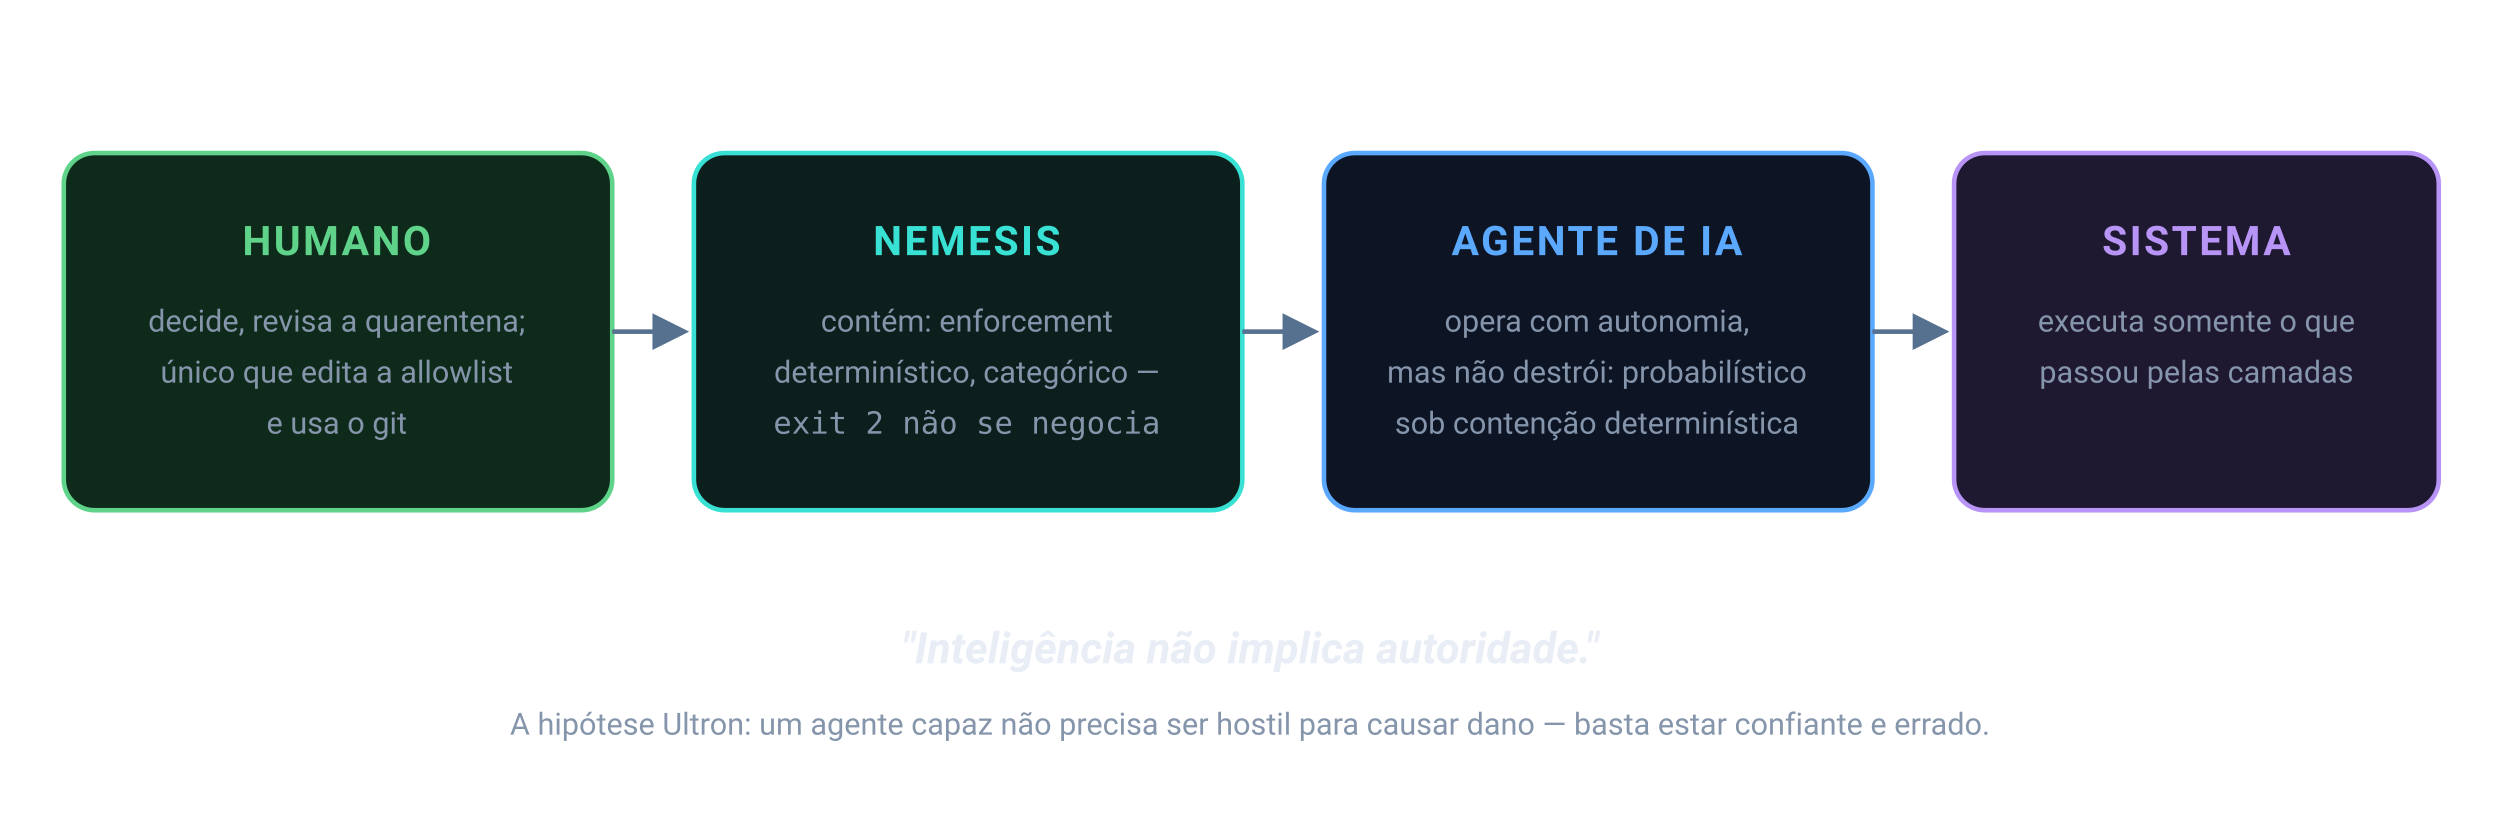
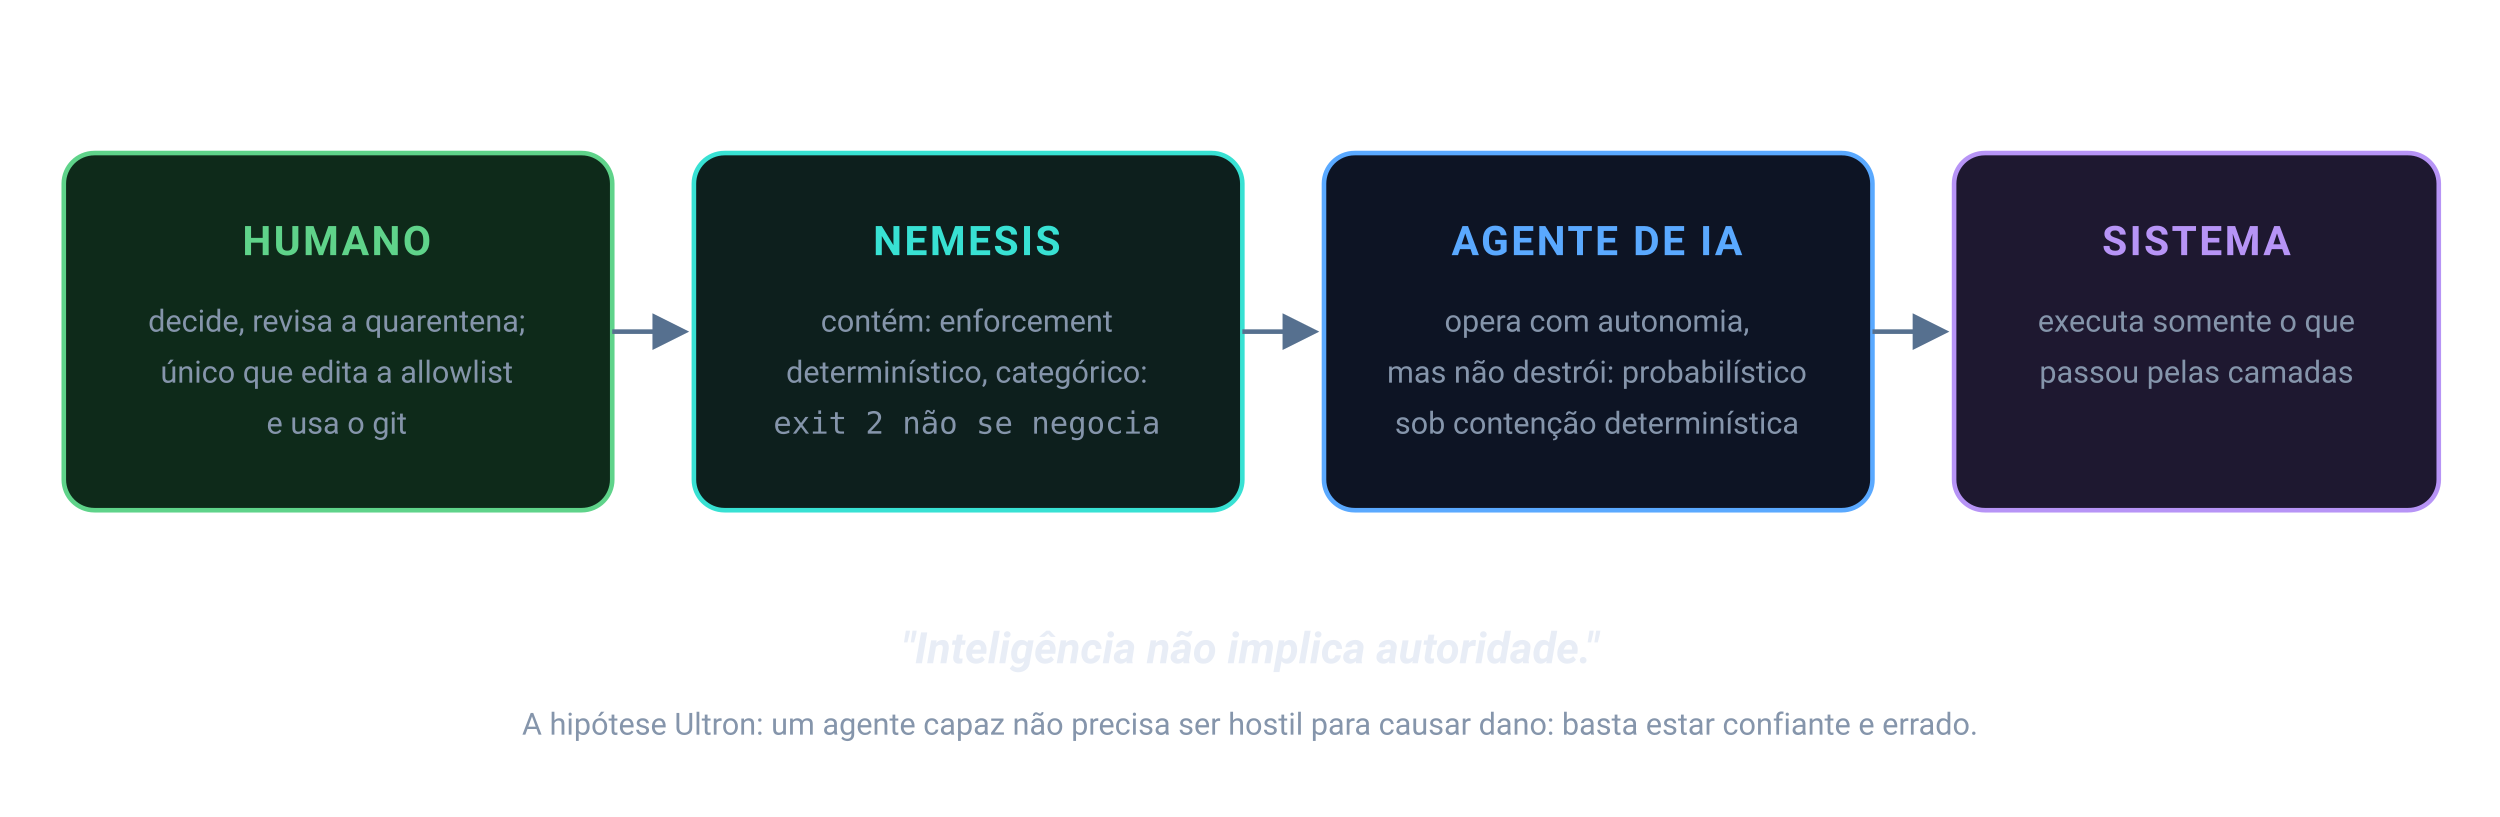
<svg xmlns="http://www.w3.org/2000/svg" viewBox="0 0 980 320" role="img" aria-label="A cadeia de autoridade que o Nemesis preserva: o humano decide e revisa; o Nemesis contém com enforcement determinístico; o agente de IA opera mas não destrói; o sistema executa só o que passou. Inteligência não implica autoridade.">
  <defs>
    <marker id="arr7b" viewBox="0 0 10 10" refX="8.5" refY="5" markerWidth="8" markerHeight="8" orient="auto-start-reverse">
      <path d="M0 0L10 5L0 10z" fill="#56708f" />
    </marker>
  </defs>
  <style>
    text{font-family:'Segoe UI',system-ui,-apple-system,Roboto,sans-serif}
    .h{font-size:16px;font-weight:700;letter-spacing:.06em}
    .s{fill:#8595ab;font-size:12px}
    .m{font-family:'JetBrains Mono',ui-monospace,Consolas,monospace}
  </style>
  <rect x="25" y="60" width="215" height="140" rx="12" fill="#0e2a1a" stroke="#5fd38a" stroke-width="1.8" />
  <text x="132" y="100" text-anchor="middle" class="h" fill="#5fd38a">HUMANO</text>
  <text x="132" y="130" text-anchor="middle" class="s" fill="#9fd8b4">decide, revisa a quarentena;</text>
  <text x="132" y="150" text-anchor="middle" class="s" fill="#9fd8b4">único que edita a allowlist</text>
  <text x="132" y="170" text-anchor="middle" class="s" fill="#9fd8b4">e usa o git</text>
  <path d="M240 130 H268" fill="none" stroke="#56708f" stroke-width="1.8" marker-end="url(#arr7b)" />
  <rect x="272" y="60" width="215" height="140" rx="12" fill="#0d1f1d" stroke="#38e1d3" stroke-width="1.8" />
  <text x="379" y="100" text-anchor="middle" class="h" fill="#38e1d3">NEMESIS</text>
  <text x="379" y="130" text-anchor="middle" class="s" fill="#b8c4d6">contém: enforcement</text>
-   <text x="379" y="150" text-anchor="middle" class="s" fill="#b8c4d6">determinístico, categórico —</text>
+   <text x="379" y="150" text-anchor="middle" class="s" fill="#b8c4d6">determinístico, categórico:</text>
  <text x="379" y="170" text-anchor="middle" class="s m" fill="#38e1d3">exit 2 não se negocia</text>
  <path d="M487 130 H515" fill="none" stroke="#56708f" stroke-width="1.8" marker-end="url(#arr7b)" />
  <rect x="519" y="60" width="215" height="140" rx="12" fill="#0d1424" stroke="#5aa9ff" stroke-width="1.8" />
  <text x="626" y="100" text-anchor="middle" class="h" fill="#5aa9ff">AGENTE DE IA</text>
  <text x="626" y="130" text-anchor="middle" class="s" fill="#9db8dc">opera com autonomia,</text>
  <text x="626" y="150" text-anchor="middle" class="s" fill="#9db8dc">mas não destrói: probabilístico</text>
  <text x="626" y="170" text-anchor="middle" class="s" fill="#9db8dc">sob contenção determinística</text>
  <path d="M734 130 H762" fill="none" stroke="#56708f" stroke-width="1.8" marker-end="url(#arr7b)" />
  <rect x="766" y="60" width="190" height="140" rx="12" fill="#1e1830" stroke="#b794f6" stroke-width="1.8" />
  <text x="861" y="100" text-anchor="middle" class="h" fill="#b794f6">SISTEMA</text>
  <text x="861" y="130" text-anchor="middle" class="s" fill="#b9a8dc">executa somente o que</text>
  <text x="861" y="150" text-anchor="middle" class="s" fill="#b9a8dc">passou pelas camadas</text>
  <text x="490" y="260" text-anchor="middle" fill="#e8edf6" font-size="17" font-style="italic" font-weight="600">"Inteligência não implica autoridade."</text>
-   <text x="490" y="288" text-anchor="middle" class="s">A hipótese Ultron: um agente capaz não precisa ser hostil para causar dano — basta estar confiante e errado.</text>
+   <text x="490" y="288" text-anchor="middle" class="s">A hipótese Ultron: um agente capaz não precisa ser hostil para causar dano: basta estar confiante e errado.</text>
</svg>
